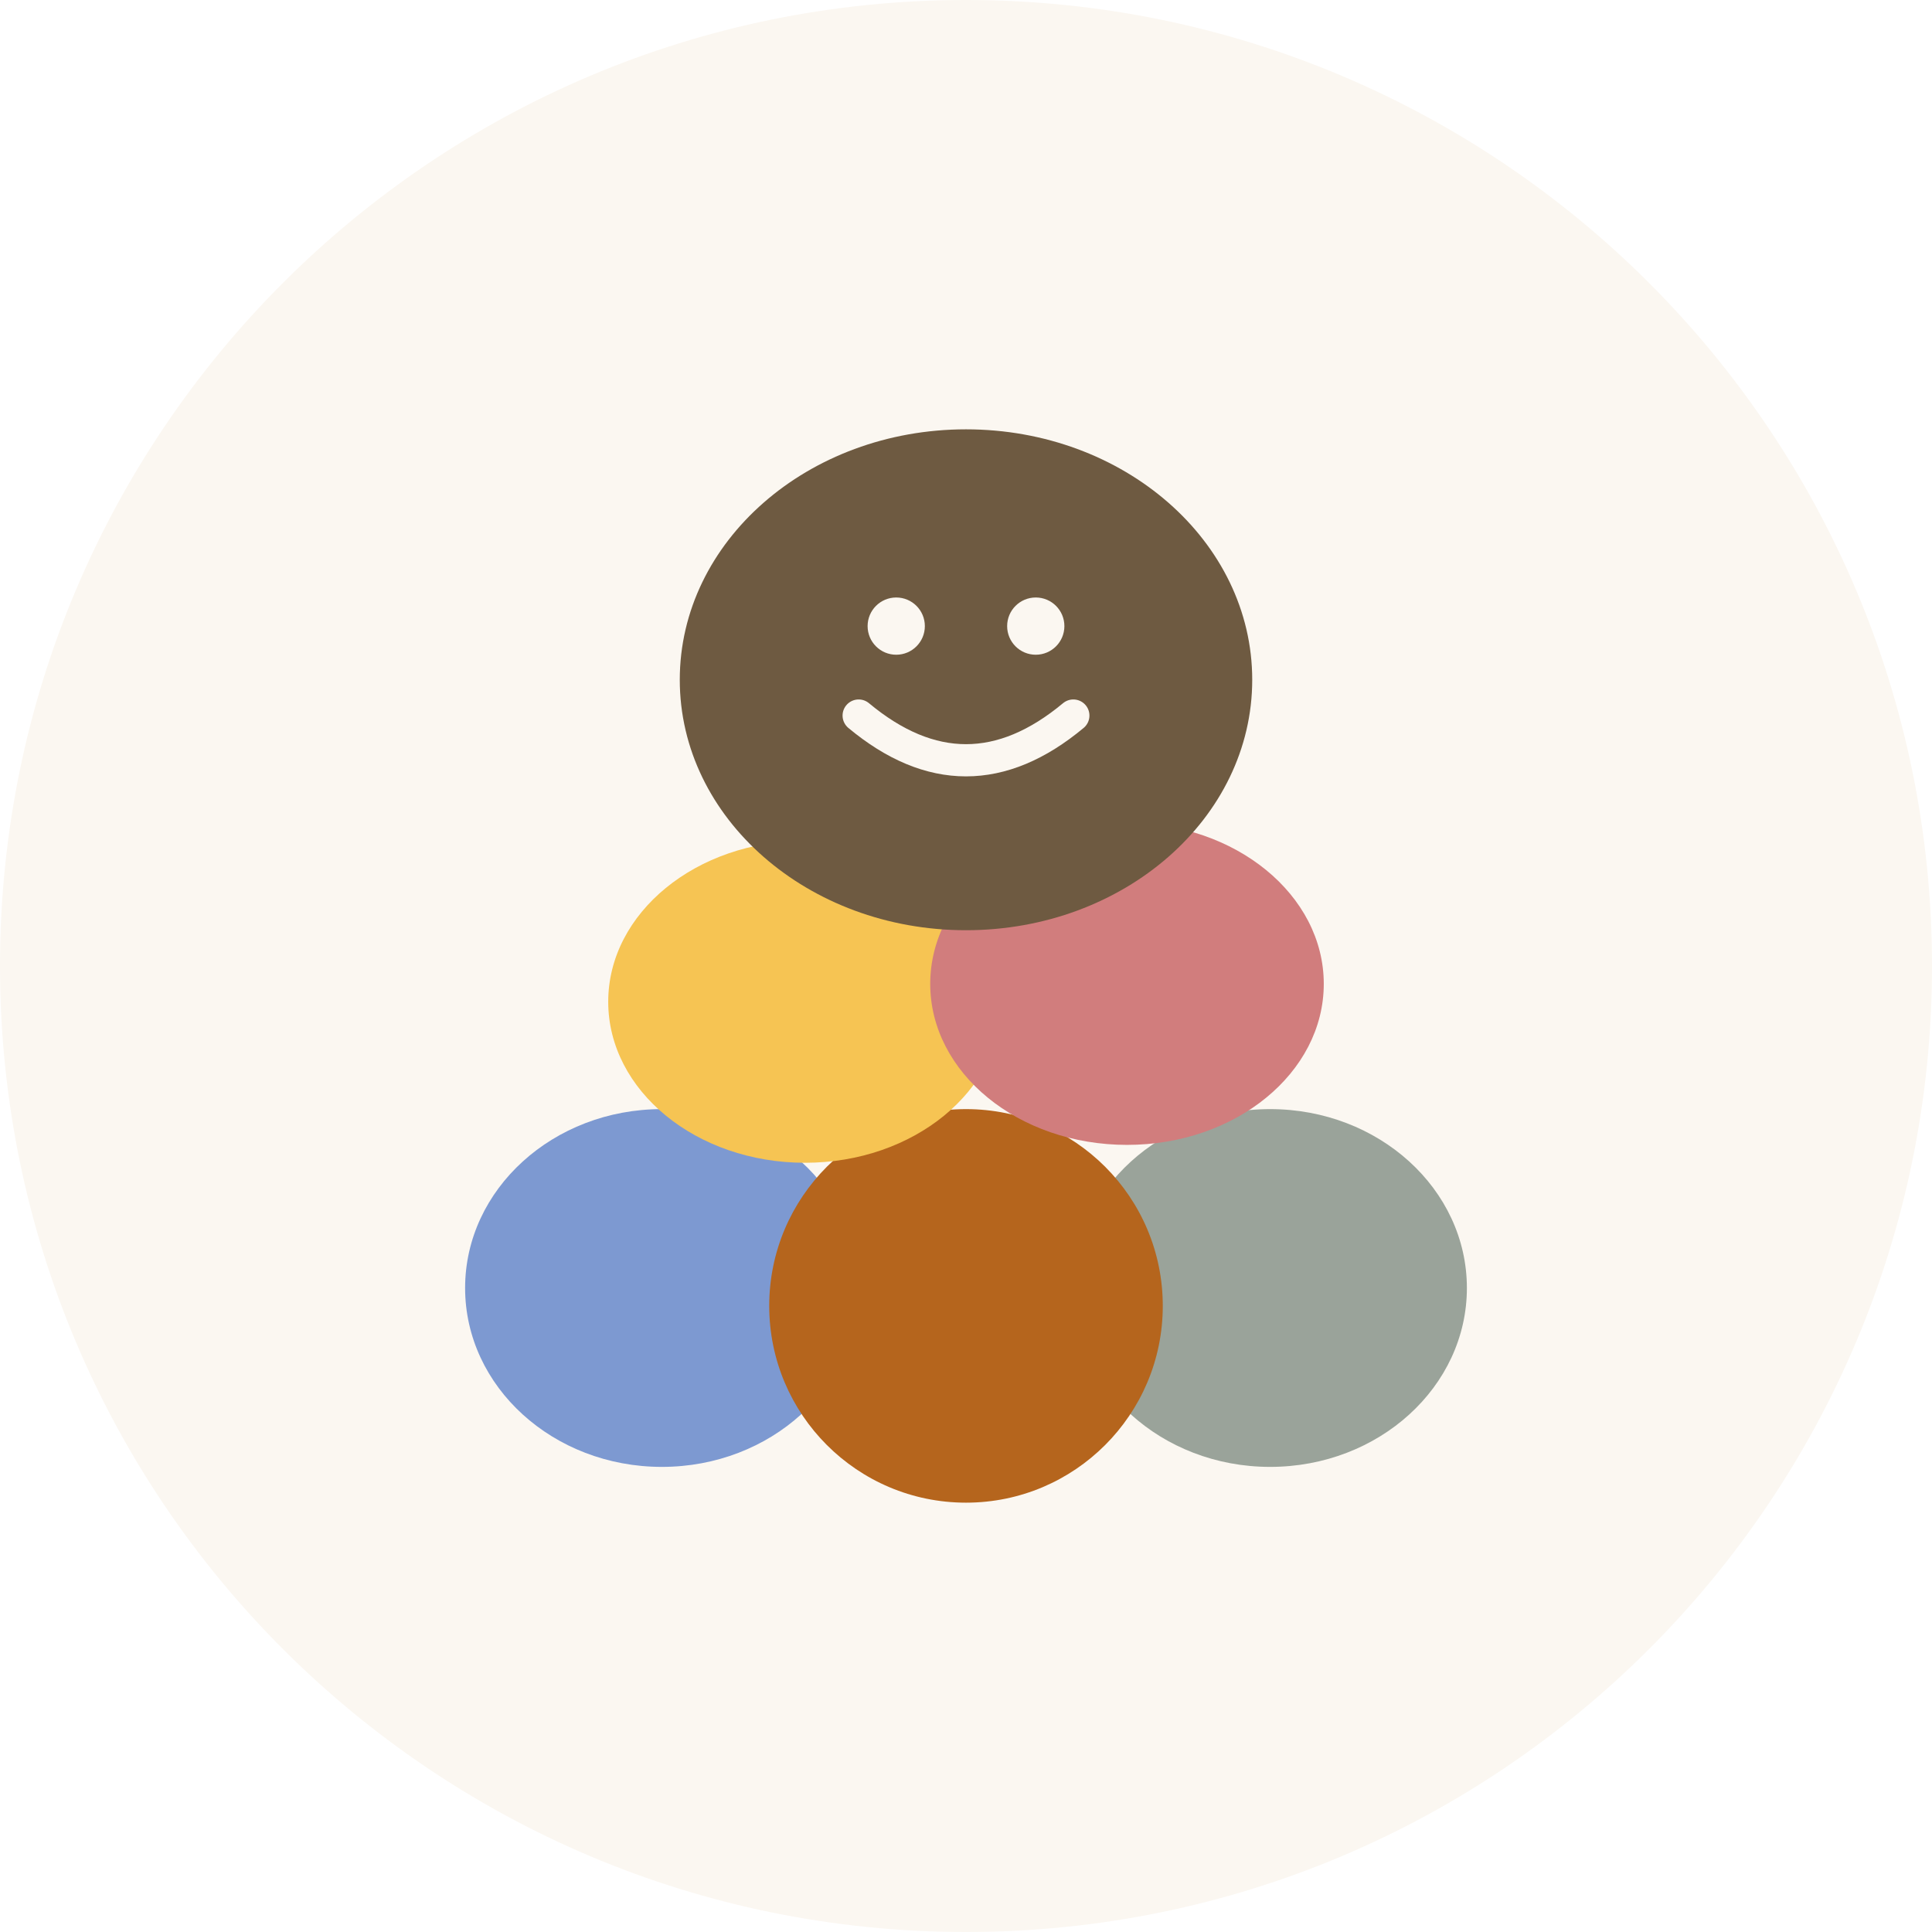
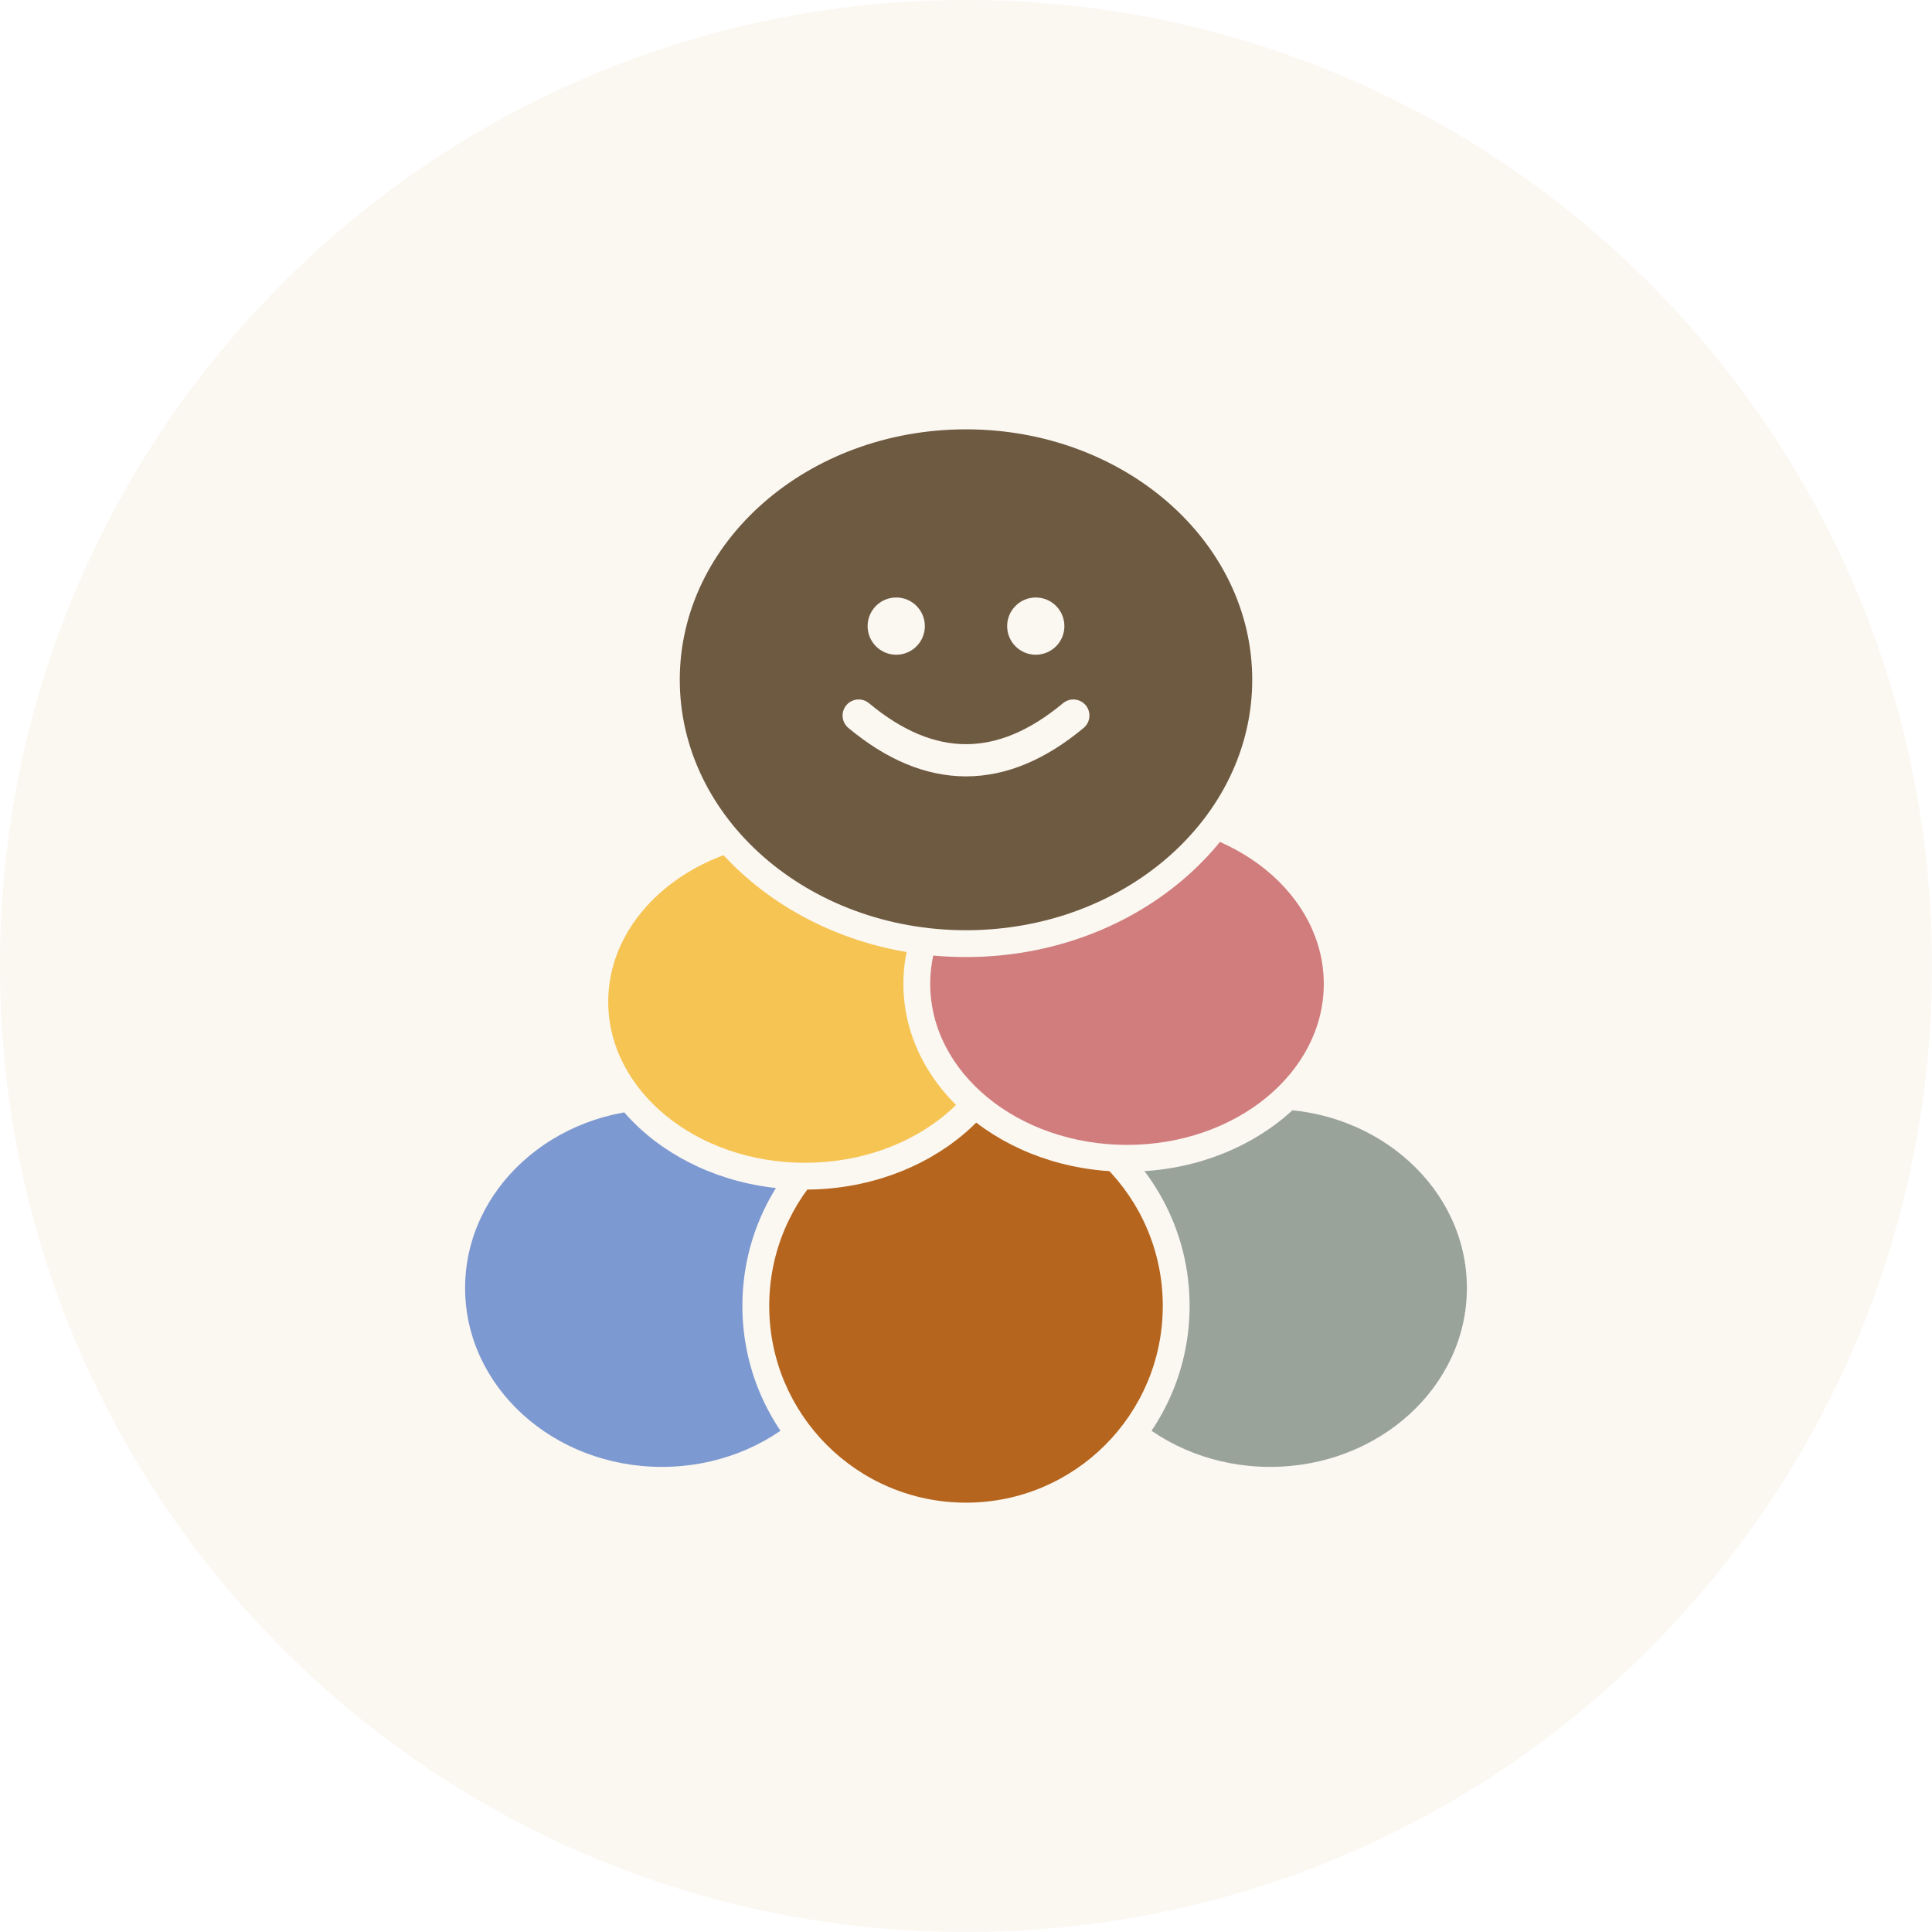
<svg xmlns="http://www.w3.org/2000/svg" viewBox="0 0 108 108" width="512" height="512">
  <defs>
+     <clipPath id="biteBC">
+       <path clip-rule="nonzero" d="M0 0 L108 0 L108 108 L0 108 Z M 41.5 73 A 12.5 12.5 0 1 0 66.5 73 A 12.5 12.5 0 1 0 41.5 73 Z" />
+     </clipPath>
+     <clipPath id="biteML">
+       <path clip-rule="nonzero" d="M0 0 L108 0 L108 108 L0 108 Z M 32.5 56 A 12.5 10.5 0 1 0 57.5 56 A 12.5 10.5 0 1 0 32.5 56 Z" />
+     </clipPath>
+     <clipPath id="biteMR">
+       <path clip-rule="nonzero" d="M0 0 L108 0 L108 108 L0 108 Z M 50.5 55 A 12.5 10.5 0 1 0 75.5 55 A 12.5 10.5 0 1 0 50.5 55 Z" />
+     </clipPath>
+     <clipPath id="biteTS">
+       <path clip-rule="nonzero" d="M0 0 L108 0 L108 108 L0 108 Z M 36.5 38 A 17.5 15.5 0 1 0 71.5 38 A 17.5 15.5 0 1 0 36.5 38 Z" />
+     </clipPath>
    <clipPath id="round">
      <circle cx="54" cy="54" r="54" />
    </clipPath>
  </defs>
  <g clip-path="url(#round)">
    <rect width="108" height="108" fill="#FBF7F1" />
-     <path d="M 26 72 A 11 10 0 1 1 48 72 A 11 10 0 1 1 26 72 Z" fill="#7D99D1" />
-     <path d="M 60 72 A 11 10 0 1 1 82 72 A 11 10 0 1 1 60 72 Z" fill="#9AA39A" />
-     <path d="M 43 73 A 11 11 0 1 1 65 73 A 11 11 0 1 1 43 73 Z" fill="#B5651D" />
-     <path d="M 34 56 A 11 9 0 1 1 56 56 A 11 9 0 1 1 34 56 Z" fill="#F6C453" />
-     <path d="M 52 55 A 11 9 0 1 1 74 55 A 11 9 0 1 1 52 55 Z" fill="#D17D7D" />
+     <g clip-path="url(#biteBC)">
+       <g clip-path="url(#biteML)">
+         <path d="M 26 72 A 11 10 0 1 1 48 72 A 11 10 0 1 1 26 72 Z" fill="#7D99D1" />
+       </g>
+     </g>
+     <g clip-path="url(#biteBC)">
+       <g clip-path="url(#biteMR)">
+         <path d="M 60 72 A 11 10 0 1 1 82 72 A 11 10 0 1 1 60 72 Z" fill="#9AA39A" />
+       </g>
+     </g>
+     <g clip-path="url(#biteML)">
+       <g clip-path="url(#biteMR)">
+         <path d="M 43 73 A 11 11 0 1 1 65 73 A 11 11 0 1 1 43 73 Z" fill="#B5651D" />
+       </g>
+     </g>
+     <g clip-path="url(#biteMR)">
+       <g clip-path="url(#biteTS)">
+         <path d="M 34 56 A 11 9 0 1 1 56 56 A 11 9 0 1 1 34 56 Z" fill="#F6C453" />
+       </g>
+     </g>
+     <g clip-path="url(#biteTS)">
+       <path d="M 52 55 A 11 9 0 1 1 74 55 A 11 9 0 1 1 52 55 Z" fill="#D17D7D" />
+     </g>
    <path d="M 38 38 A 16 14 0 1 1 70 38 A 16 14 0 1 1 38 38 Z" fill="#6E5A41" />
    <path d="M 48.5 35 A 1.6 1.6 0 1 1 51.7 35 A 1.6 1.6 0 1 1 48.5 35 Z" fill="#FBF7F1" />
    <path d="M 56.3 35 A 1.6 1.6 0 1 1 59.5 35 A 1.6 1.6 0 1 1 56.3 35 Z" fill="#FBF7F1" />
    <path d="M 48 40 Q 54 45 60 40" fill="none" stroke="#FBF7F1" stroke-width="1.8" stroke-linecap="round" />
  </g>
</svg>
